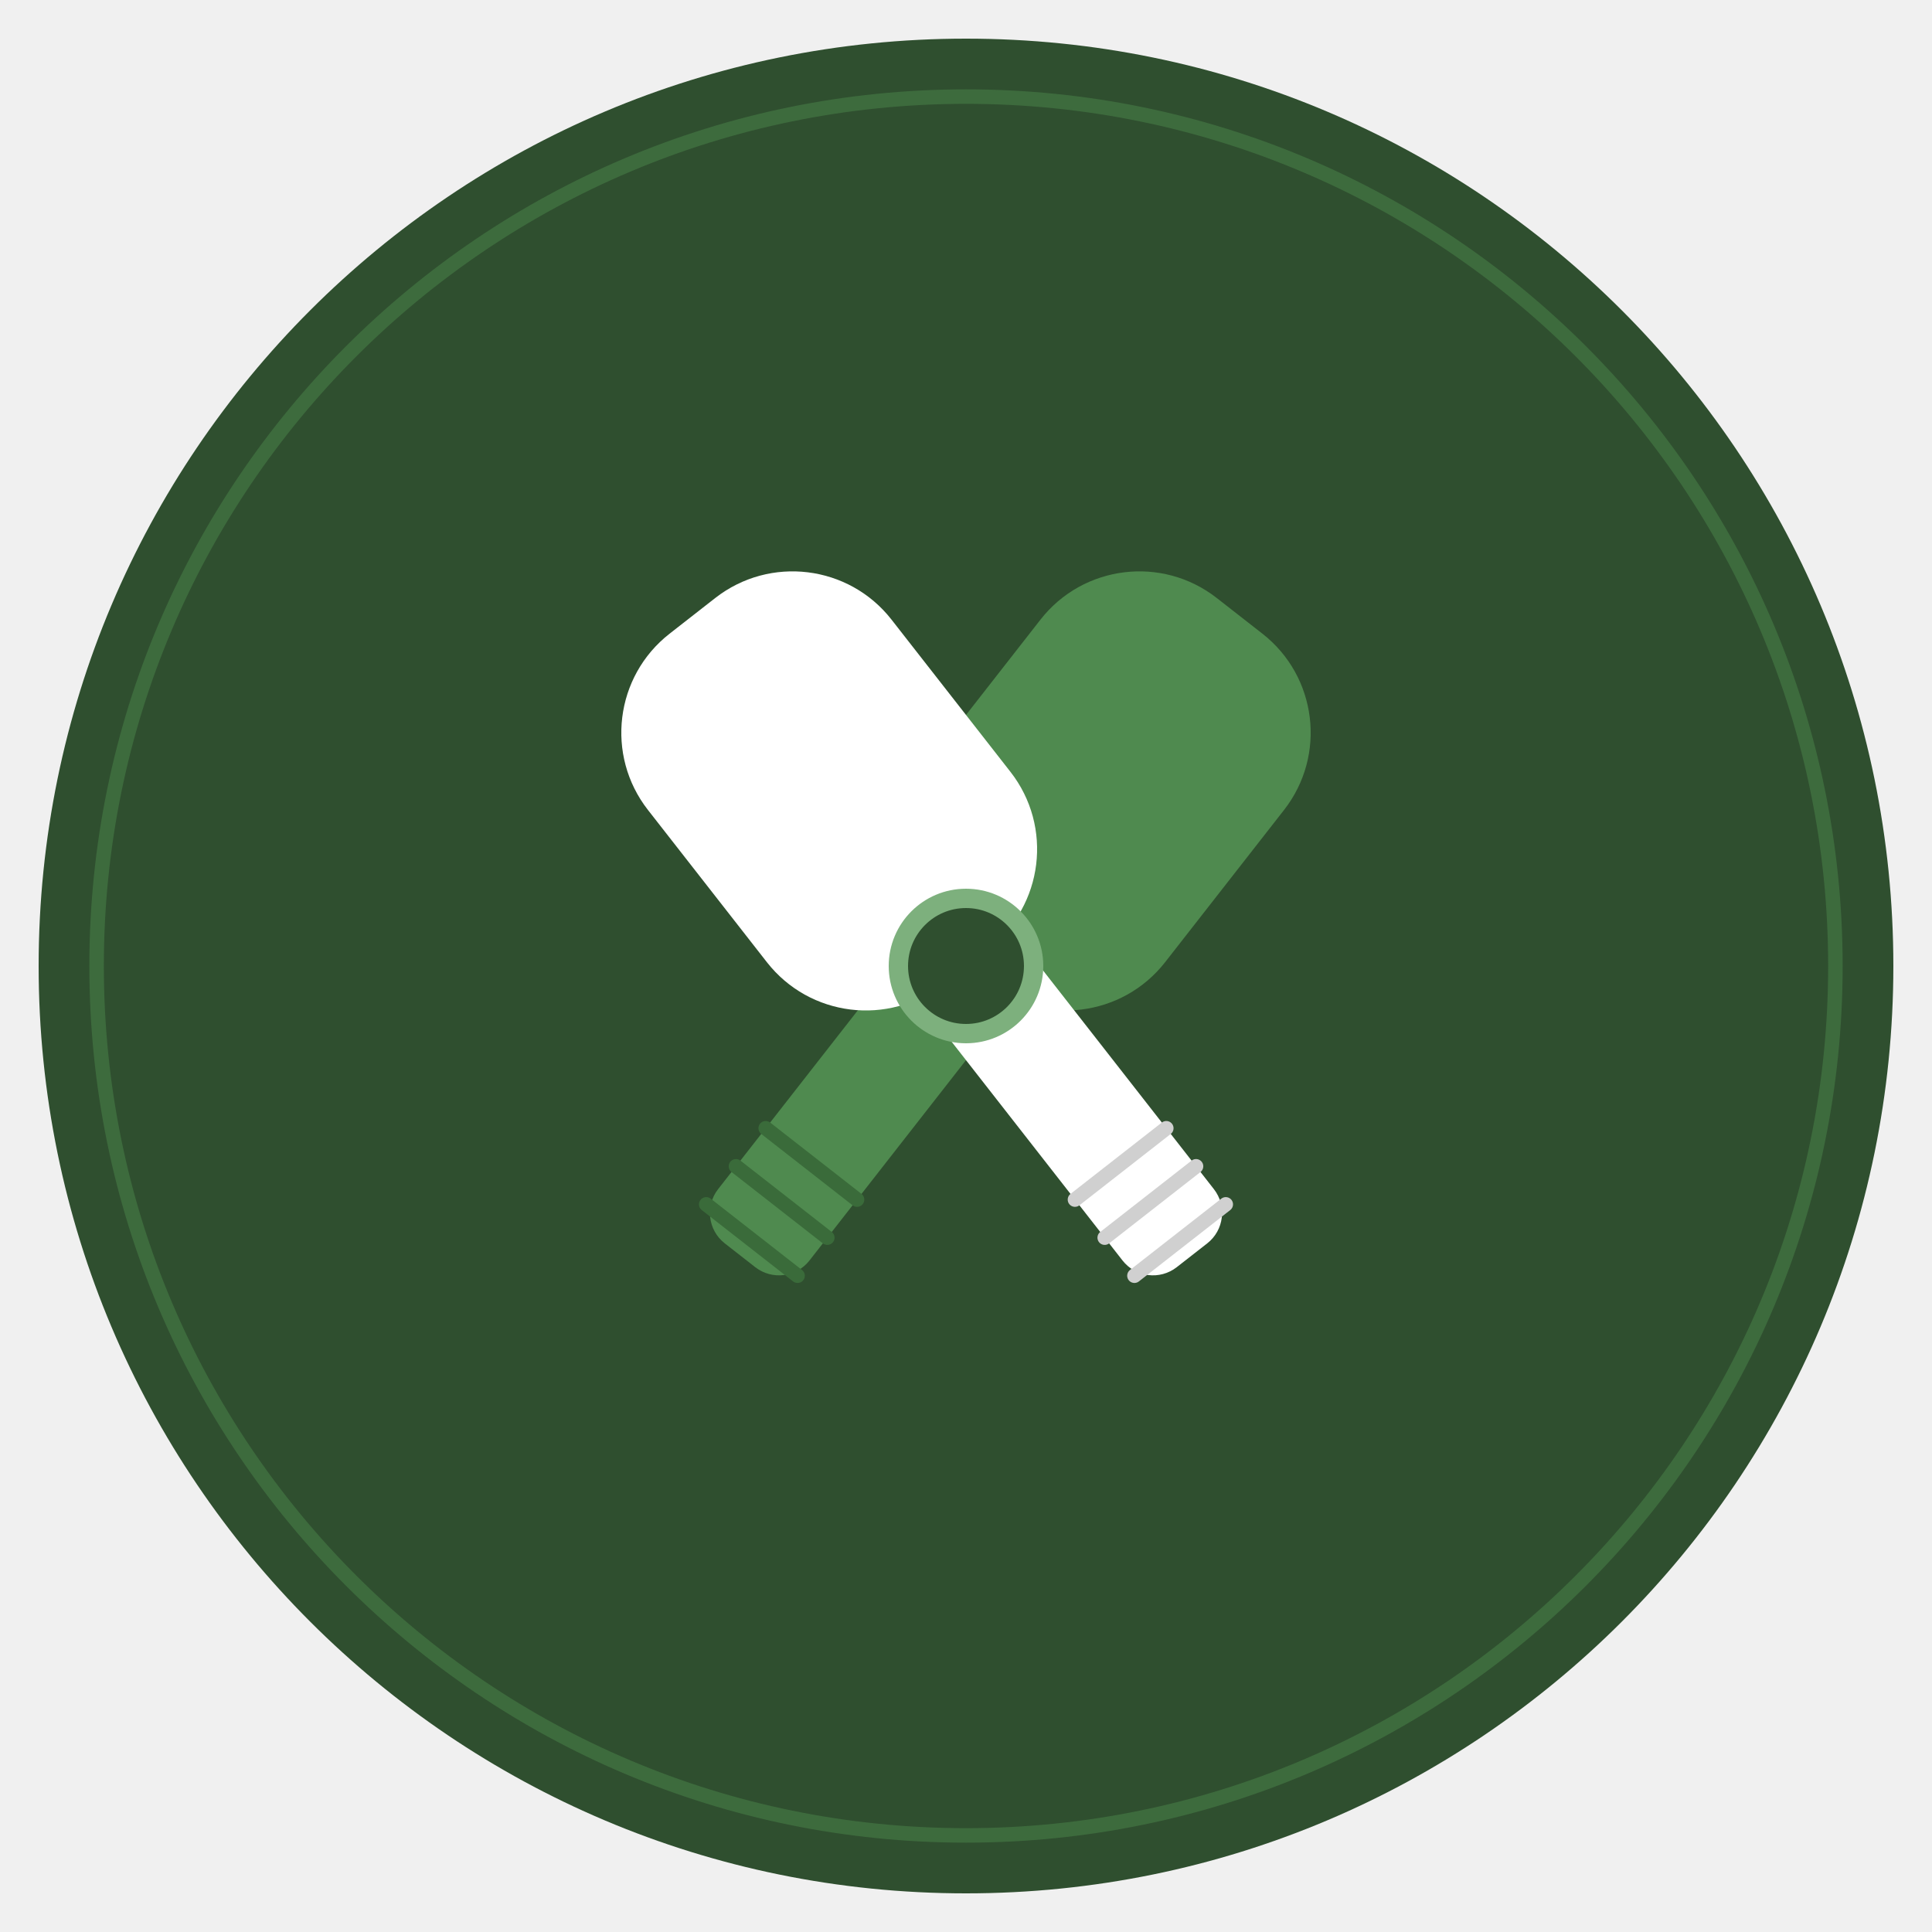
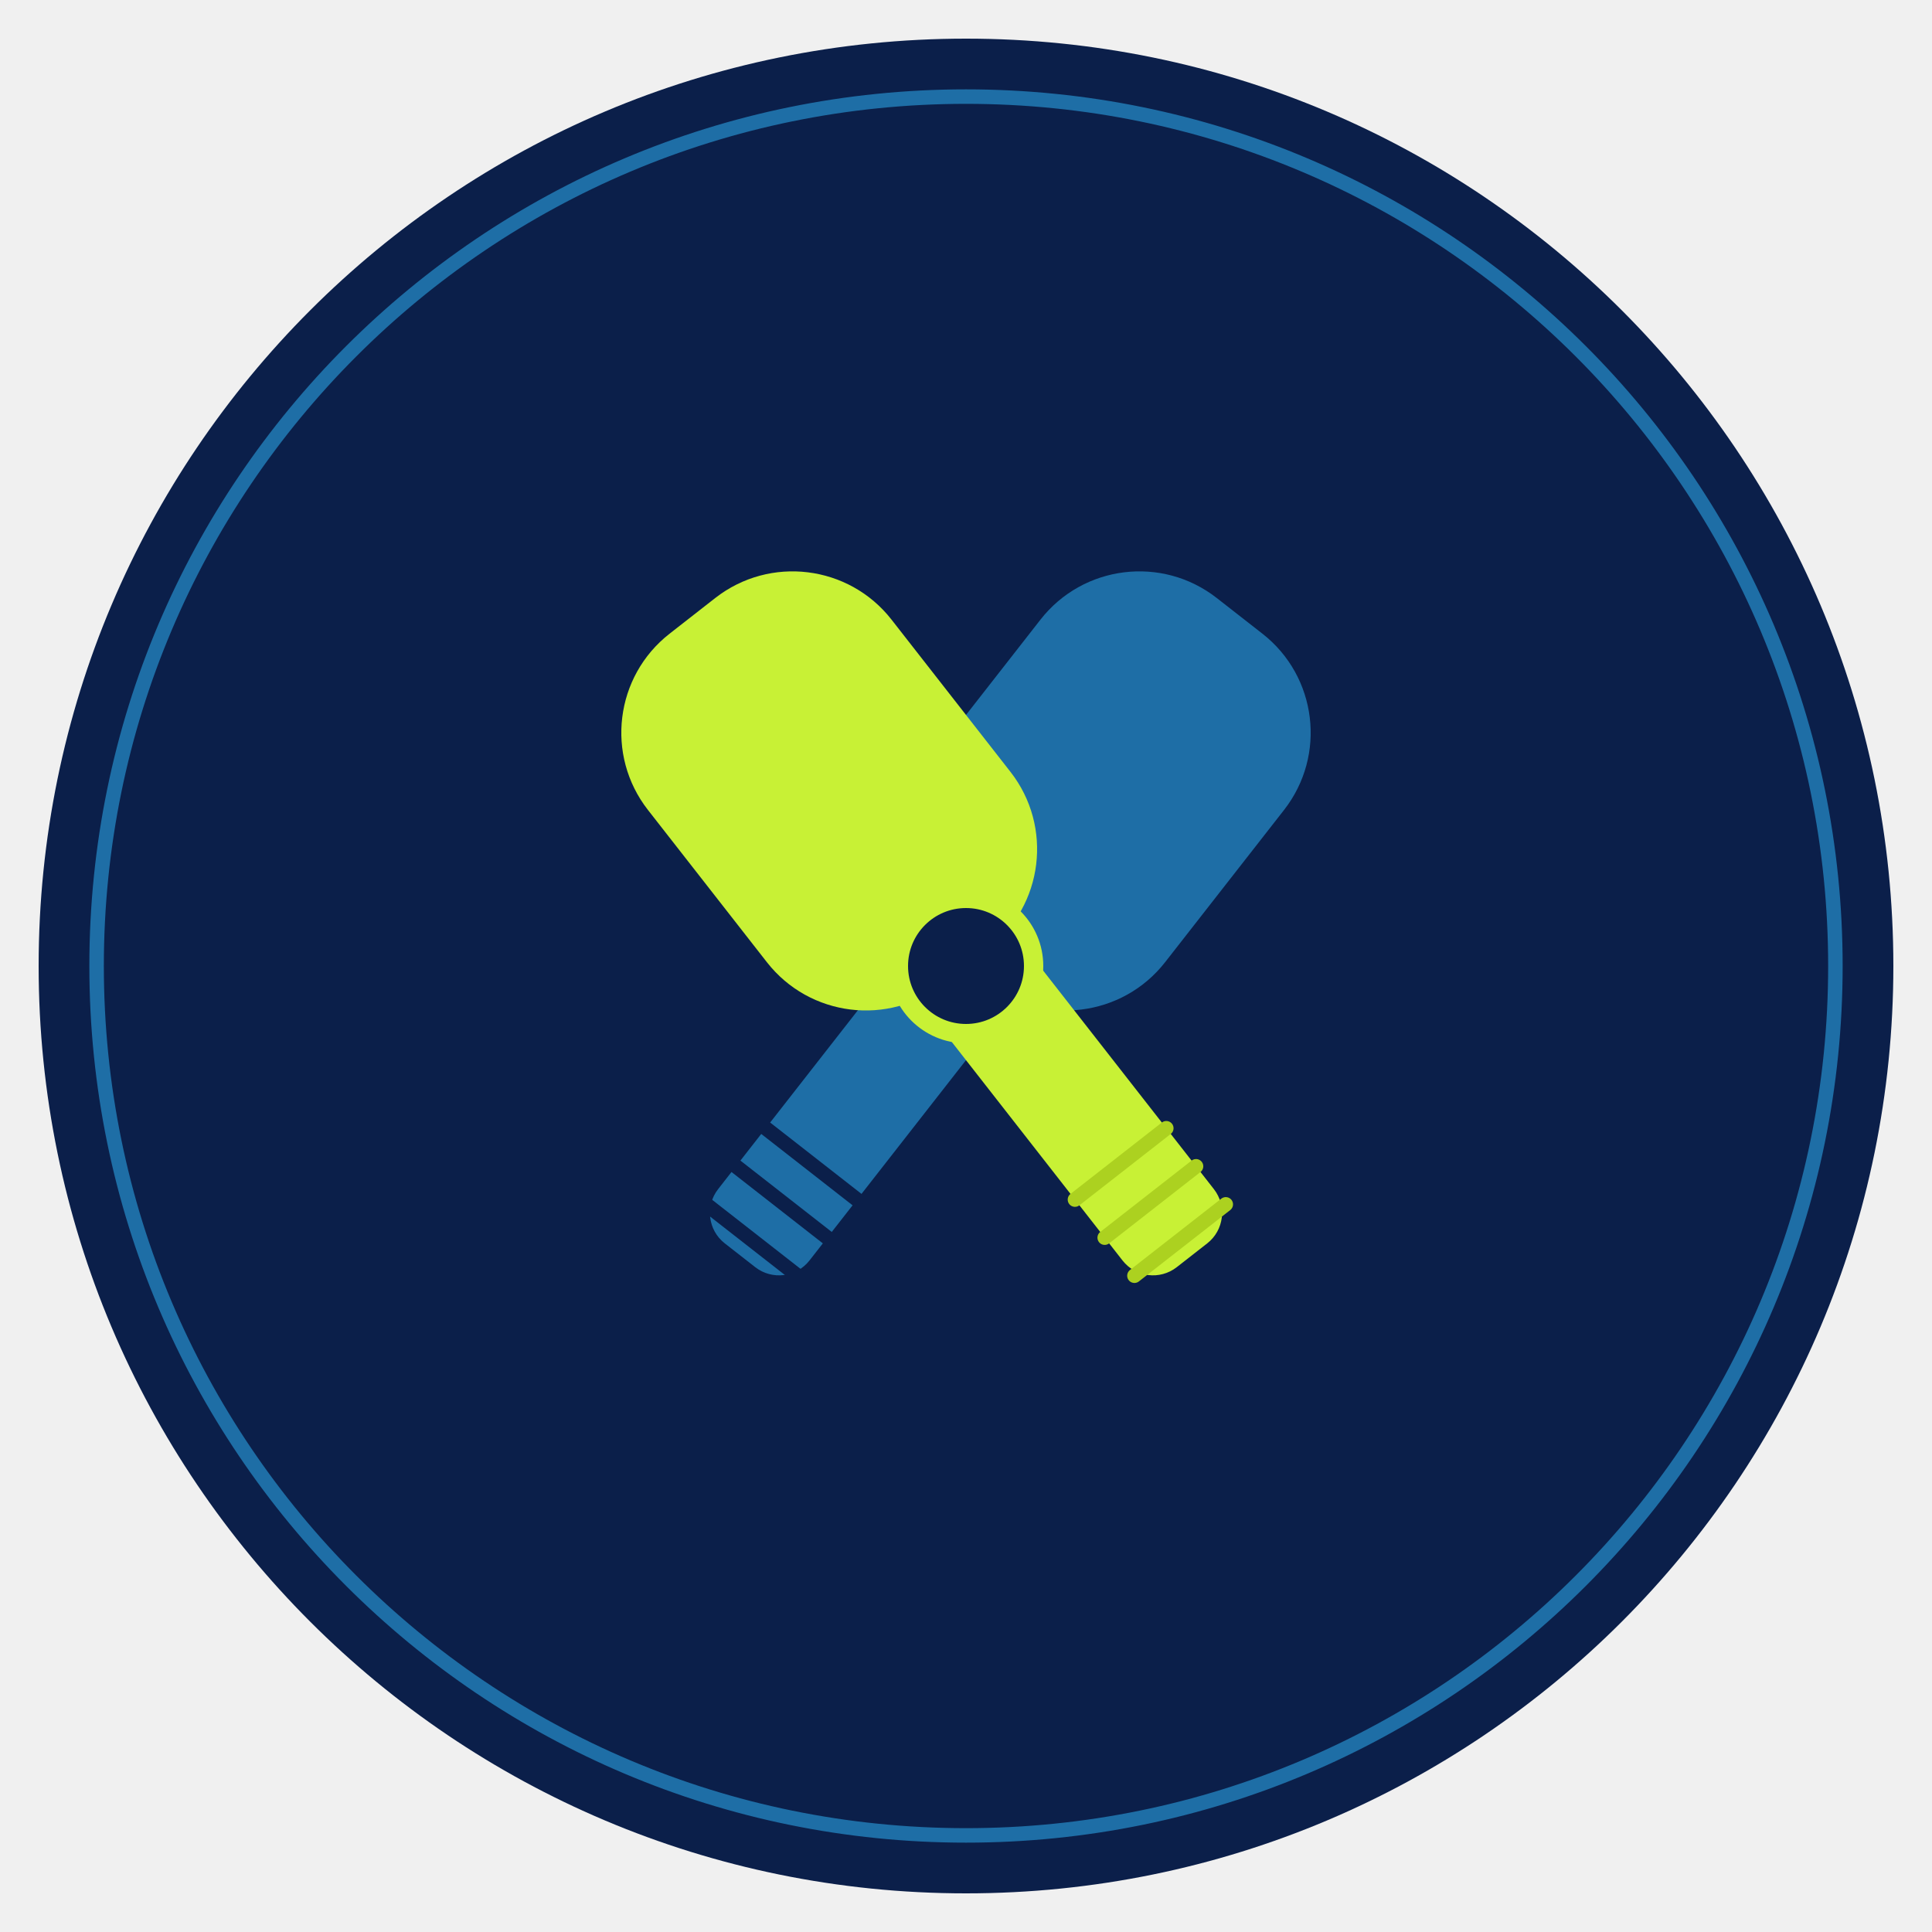
<svg xmlns="http://www.w3.org/2000/svg" viewBox="0 0 200 200" width="200" height="200">
  <defs>
    <g id="paddle-back">
-       <rect x="-16" y="-46" width="32" height="46" rx="13" ry="13" fill="#4f8a4f" />
-       <rect x="-6" y="0" width="12" height="38" rx="4" ry="4" fill="#4f8a4f" />
-       <line x1="-6" y1="26" x2="6" y2="26" stroke="#3a6b3a" stroke-width="1.5" stroke-linecap="round" />
-       <line x1="-6" y1="31" x2="6" y2="31" stroke="#3a6b3a" stroke-width="1.5" stroke-linecap="round" />
-       <line x1="-6" y1="36" x2="6" y2="36" stroke="#3a6b3a" stroke-width="1.5" stroke-linecap="round" />
+       <rect x="-16" y="-46" width="32" height="46" rx="13" ry="13" fill="#1E6EA6" />
+       <rect x="-6" y="0" width="12" height="38" rx="4" ry="4" fill="#1E6EA6" />
+       <line x1="-6" y1="26" x2="6" y2="26" stroke="#0B1F4A" stroke-width="1.5" stroke-linecap="round" />
+       <line x1="-6" y1="31" x2="6" y2="31" stroke="#0B1F4A" stroke-width="1.5" stroke-linecap="round" />
+       <line x1="-6" y1="36" x2="6" y2="36" stroke="#0B1F4A" stroke-width="1.5" stroke-linecap="round" />
    </g>
    <g id="paddle-front">
-       <rect x="-16" y="-46" width="32" height="46" rx="13" ry="13" fill="#ffffff" />
-       <rect x="-6" y="0" width="12" height="38" rx="4" ry="4" fill="#ffffff" />
-       <line x1="-6" y1="26" x2="6" y2="26" stroke="#d0d0d0" stroke-width="1.5" stroke-linecap="round" />
-       <line x1="-6" y1="31" x2="6" y2="31" stroke="#d0d0d0" stroke-width="1.5" stroke-linecap="round" />
-       <line x1="-6" y1="36" x2="6" y2="36" stroke="#d0d0d0" stroke-width="1.5" stroke-linecap="round" />
+       <rect x="-16" y="-46" width="32" height="46" rx="13" ry="13" fill="#C8F135" />
+       <rect x="-6" y="0" width="12" height="38" rx="4" ry="4" fill="#C8F135" />
+       <line x1="-6" y1="26" x2="6" y2="26" stroke="#acd120" stroke-width="1.5" stroke-linecap="round" />
+       <line x1="-6" y1="31" x2="6" y2="31" stroke="#acd120" stroke-width="1.5" stroke-linecap="round" />
+       <line x1="-6" y1="36" x2="6" y2="36" stroke="#acd120" stroke-width="1.5" stroke-linecap="round" />
    </g>
  </defs>
-   <circle cx="100" cy="100" r="96" fill="#2F4F2F" />
-   <circle cx="100" cy="100" r="90" fill="none" stroke="#3d6b3d" stroke-width="1.5" />
+   <circle cx="100" cy="100" r="96" fill="#0B1F4A" />
+   <circle cx="100" cy="100" r="90" fill="none" stroke="#1E6EA6" stroke-width="1.5" />
  <use href="#paddle-back" transform="translate(100,100) rotate(38)" />
  <use href="#paddle-front" transform="translate(100,100) rotate(-38)" />
-   <circle cx="100" cy="100" r="7" fill="#2F4F2F" stroke="#7db07d" stroke-width="2" />
+   <circle cx="100" cy="100" r="7" fill="#0B1F4A" stroke="#C8F135" stroke-width="2" />
</svg>
